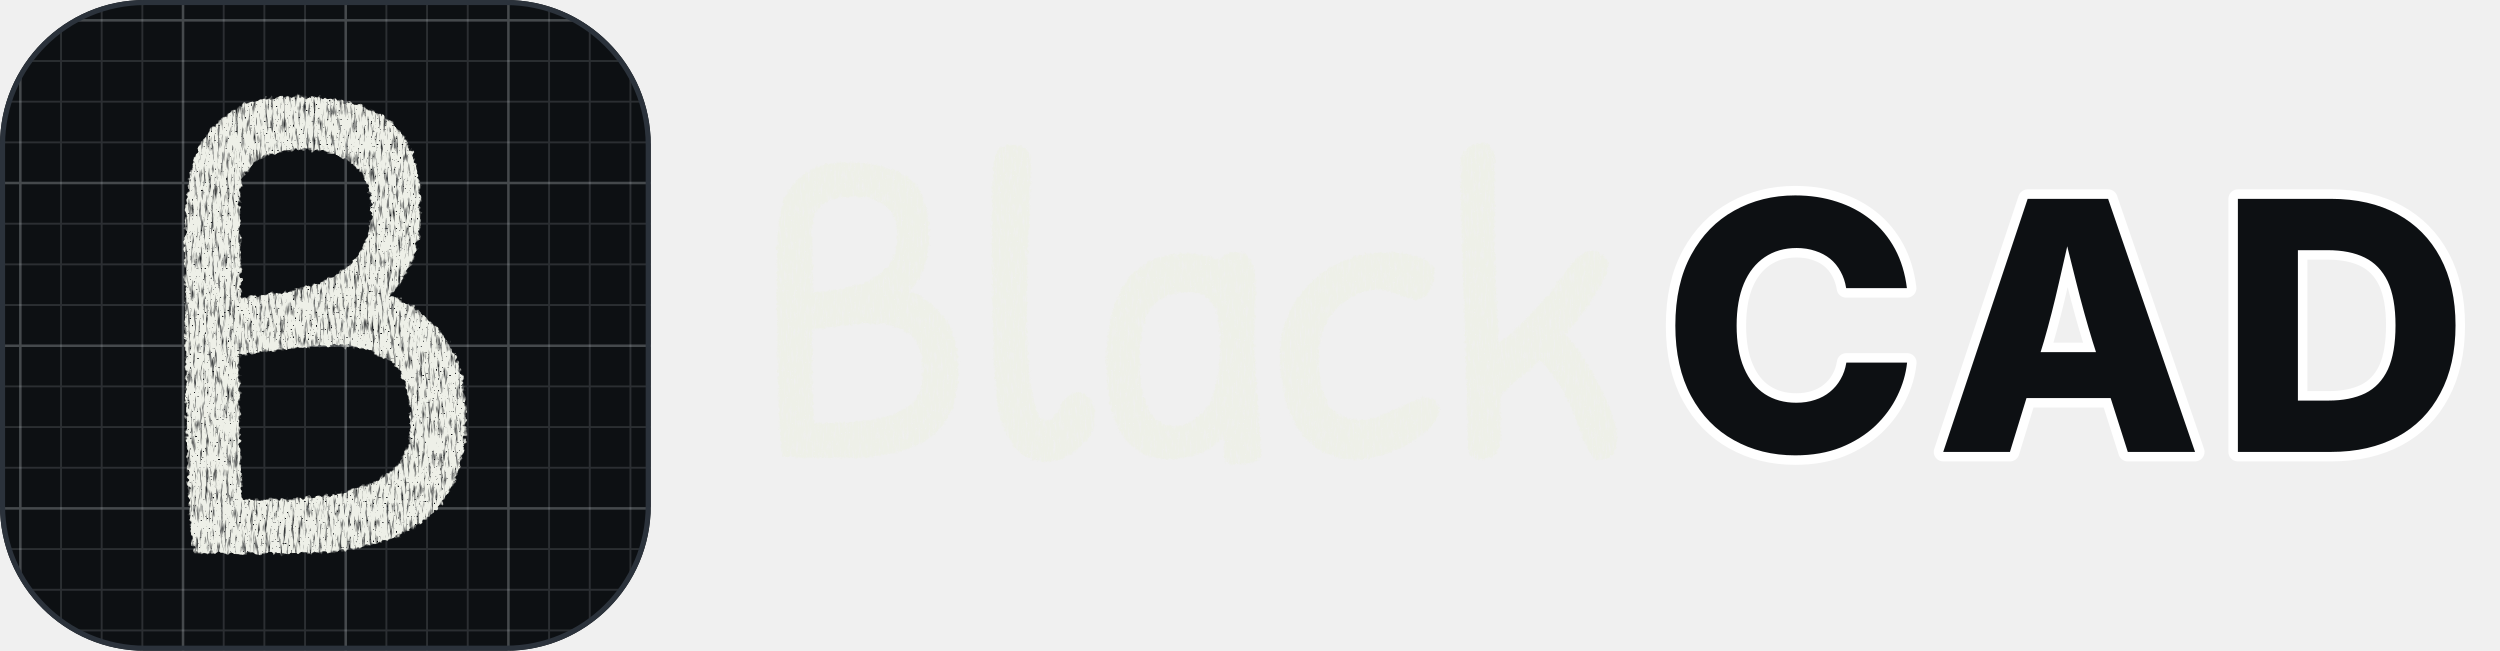
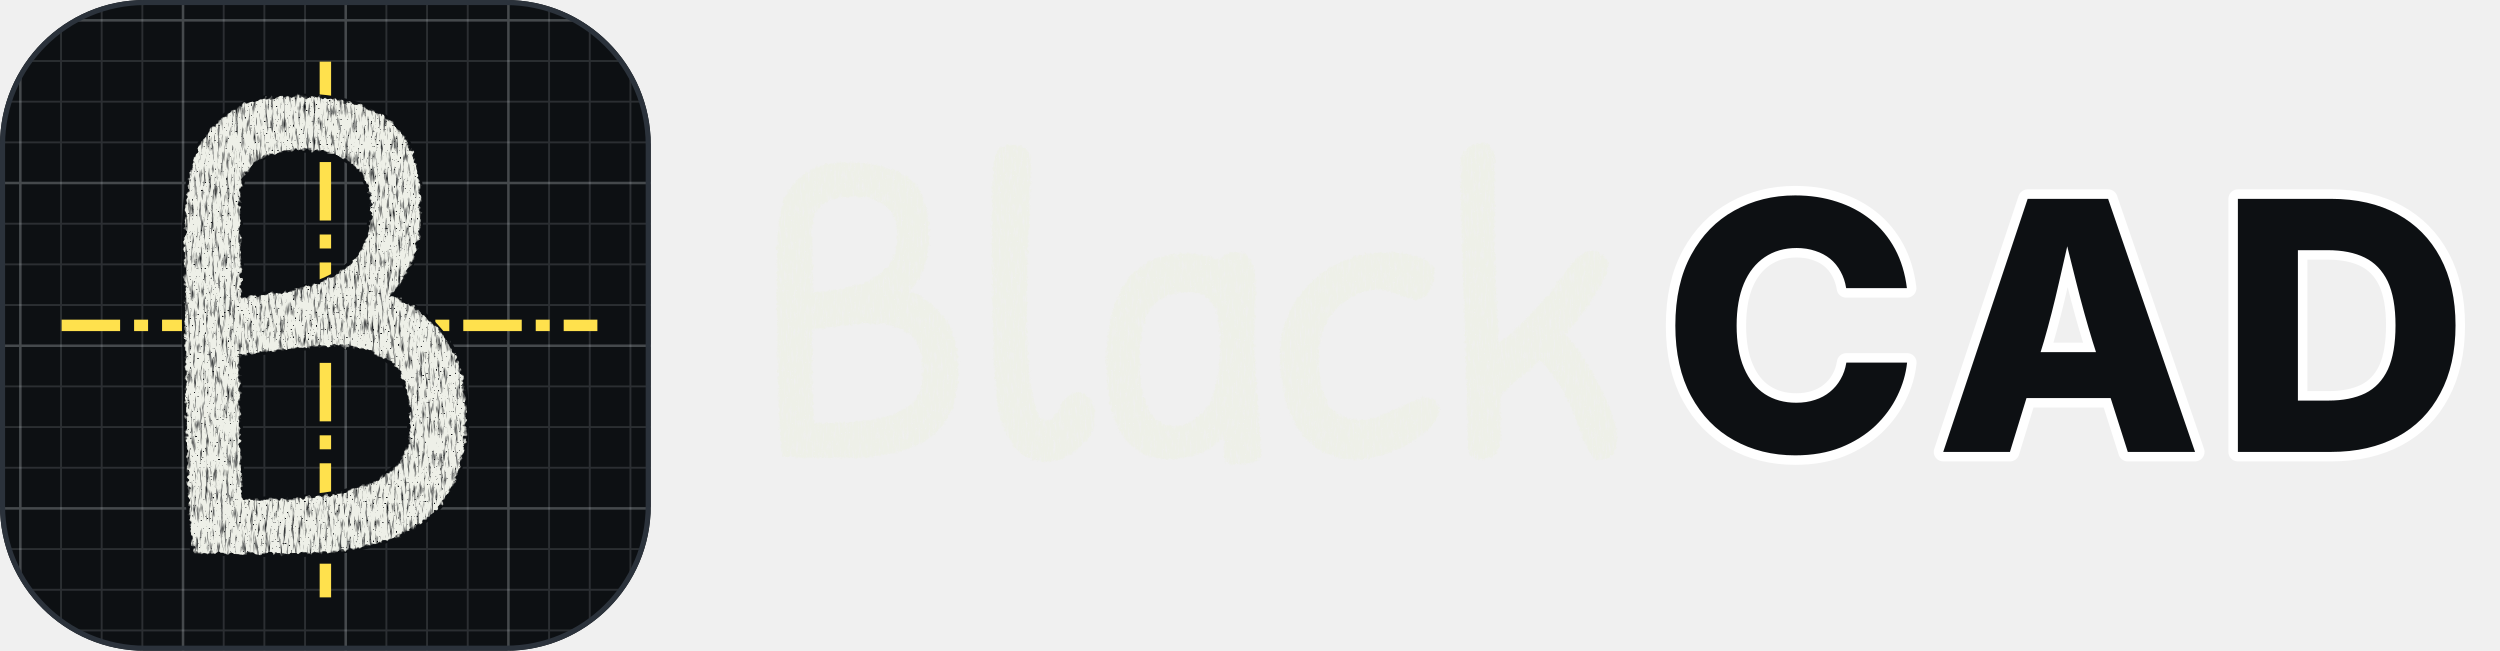
<svg xmlns="http://www.w3.org/2000/svg" viewBox="0 0 1383 360" width="1383" height="360" role="img" aria-label="BlackCAD">
  <defs>
    <filter id="bc-chalk" x="-5%" y="-5%" width="110%" height="110%">
      <feTurbulence type="fractalNoise" baseFrequency="0.5" numOctaves="2" seed="7" result="n" />
      <feDisplacementMap in="SourceGraphic" in2="n" scale="2.40" xChannelSelector="R" yChannelSelector="G" result="d" />
      <feTurbulence type="fractalNoise" baseFrequency="0.9 0.16" numOctaves="3" seed="3" result="streak" />
      <feColorMatrix in="streak" type="matrix" values="0 0 0 0 0  0 0 0 0 0  0 0 0 0 0  0 0 0 -2.6 2.35" result="skip" />
      <feTurbulence type="fractalNoise" baseFrequency="1.4" numOctaves="1" seed="11" result="g" />
      <feColorMatrix in="g" type="matrix" values="0 0 0 0 0  0 0 0 0 0  0 0 0 0 0  0 0 0 -9 7.1" result="specks" />
      <feComposite in="skip" in2="specks" operator="arithmetic" k1="1" result="mask" />
      <feComposite in="d" in2="mask" operator="in" />
    </filter>
  </defs>
  <g transform="scale(0.351562)">
    <defs>
      <clipPath id="bc-tile">
        <rect width="1024" height="1024" rx="228" />
      </clipPath>
      <filter id="bc-chalk-b" x="-5%" y="-5%" width="110%" height="110%">
        <feTurbulence type="fractalNoise" baseFrequency="0.119" numOctaves="2" seed="7" result="n" />
        <feDisplacementMap in="SourceGraphic" in2="n" scale="10.08" xChannelSelector="R" yChannelSelector="G" result="d" />
        <feTurbulence type="fractalNoise" baseFrequency="0.214 0.038" numOctaves="3" seed="3" result="streak" />
        <feColorMatrix in="streak" type="matrix" values="0 0 0 0 0  0 0 0 0 0  0 0 0 0 0  0 0 0 -2.6 2.35" result="skip" />
        <feTurbulence type="fractalNoise" baseFrequency="0.333" numOctaves="1" seed="11" result="g" />
        <feColorMatrix in="g" type="matrix" values="0 0 0 0 0  0 0 0 0 0  0 0 0 0 0  0 0 0 -9 7.1" result="specks" />
        <feComposite in="skip" in2="specks" operator="arithmetic" k1="1" result="mask" />
        <feComposite in="d" in2="mask" operator="in" />
      </filter>
    </defs>
    <g clip-path="url(#bc-tile)">
      <rect width="1024" height="1024" fill="#0d1013" />
      <path d="M96 0V1024M0 96H1024M160 0V1024M0 160H1024M224 0V1024M0 224H1024M352 0V1024M0 352H1024M416 0V1024M0 416H1024M480 0V1024M0 480H1024M608 0V1024M0 608H1024M672 0V1024M0 672H1024M736 0V1024M0 736H1024M864 0V1024M0 864H1024M928 0V1024M0 928H1024M992 0V1024M0 992H1024" stroke="#c9ced4" stroke-opacity="0.16" stroke-width="3" fill="none" />
      <path d="M32 0V1024M0 32H1024M288 0V1024M0 288H1024M544 0V1024M0 544H1024M800 0V1024M0 800H1024" stroke="#c9ced4" stroke-opacity="0.30" stroke-width="4" fill="none" />
    </g>
    <rect x="4" y="4" width="1016" height="1016" rx="224" fill="none" stroke="#2b323b" stroke-width="8" />
+     <path d="M512 84V940M84 512H940" fill="none" stroke="#ffe14d" stroke-width="18" stroke-dasharray="92 22 22 22" stroke-dashoffset="-13" />
+     <path d="M444.4 872 305 868.8Q293.1 823.4 290.9 460.1V383.4Q290.9 291.5 308.2 243.4Q325.5 195.2 380.6 166.1Q408.8 152 459 152Q509.3 152 536.3 158.5Q608.8 173.6 635.2 214.7Q661.7 255.8 661.7 325Q661.7 421.2 610.9 466.6Q636.9 469.8 662.8 492.5Q688.8 515.2 705 539Q733.1 582.3 733.1 656.9Q733.1 773.6 662.3 822.8Q591.5 872 444.4 872ZM377.4 345.5 379.6 468.8Q381.7 468.8 416.3 463.9Q450.9 459 474.7 453.6Q583.9 427.7 583.9 329.3Q583.9 280.6 555.2 257.9Q526.6 235.2 480.1 235.2Q421.7 235.2 401.2 255.8Q392.5 264.4 387.1 270.4Q381.7 276.3 379.6 289.3Q377.4 302.3 376.9 307.7Q376.3 313.1 376.9 328.2Q377.4 343.4 377.4 345.5ZM376.3 558.5Q376.3 727.1 381.7 786.6Q508.2 786.6 559 769.8Q609.8 753.1 627.7 728.8Q645.5 704.4 645.5 676.9Q645.5 649.3 645 637.9Q644.4 626.6 638.5 606.6Q632.5 586.6 621.2 575.2Q609.8 563.9 587.1 554.2Q564.4 544.4 521.7 544.4Q479 544.4 376.3 558.5Z" fill="#0d1013" stroke="#0d1013" stroke-width="10" stroke-linejoin="round" />
    <path d="M444.4 872 305 868.8Q293.1 823.4 290.9 460.1V383.4Q290.9 291.5 308.2 243.4Q325.5 195.2 380.6 166.1Q408.8 152 459 152Q509.3 152 536.3 158.5Q608.8 173.6 635.2 214.7Q661.7 255.8 661.7 325Q661.7 421.2 610.9 466.6Q636.9 469.8 662.8 492.5Q688.8 515.2 705 539Q733.1 582.3 733.1 656.9Q733.1 773.6 662.3 822.8Q591.5 872 444.4 872ZM377.4 345.5 379.6 468.8Q381.7 468.8 416.3 463.9Q450.9 459 474.7 453.6Q583.9 427.7 583.9 329.3Q583.9 280.6 555.2 257.9Q526.6 235.2 480.1 235.2Q421.7 235.2 401.2 255.8Q392.5 264.4 387.1 270.4Q381.7 276.3 379.6 289.3Q377.4 302.3 376.9 307.7Q376.3 313.1 376.9 328.2Q377.4 343.4 377.4 345.5ZM376.3 558.5Q376.3 727.1 381.7 786.6Q508.2 786.6 559 769.8Q609.8 753.1 627.7 728.8Q645.5 704.4 645.5 676.9Q645.5 649.3 645 637.9Q644.4 626.6 638.5 606.6Q632.5 586.6 621.2 575.2Q609.8 563.9 587.1 554.2Q564.4 544.4 521.7 544.4Q479 544.4 376.3 558.5Z" fill="#eef0e8" filter="url(#bc-chalk-b)" />
  </g>
  <path d="M464.6 253.5 433 252.8Q430.2 242.5 429.8 159.9V142.5Q429.8 121.6 433.7 110.6Q437.6 99.7 450.2 93.1Q456.5 89.9 468 89.9Q479.4 89.9 485.5 91.4Q502 94.8 508 104.1Q514 113.5 514 129.2Q514 151.1 502.5 161.4Q508.4 162.1 514.3 167.3Q520.2 172.4 523.9 177.8Q530.2 187.7 530.2 204.6Q530.2 231.2 514.2 242.3Q498.1 253.5 464.6 253.5ZM449.4 133.9 449.9 161.9Q450.4 161.9 458.3 160.8Q466.1 159.7 471.5 158.4Q496.3 152.5 496.3 130.2Q496.3 119.1 489.8 114Q483.3 108.8 472.8 108.8Q459.5 108.8 454.8 113.5Q452.9 115.4 451.6 116.8Q450.4 118.1 449.9 121.1Q449.4 124 449.3 125.3Q449.2 126.5 449.3 129.9Q449.4 133.4 449.4 133.9ZM449.2 182.3Q449.2 220.6 450.4 234.1Q479.1 234.1 490.7 230.3Q502.2 226.5 506.3 221Q510.3 215.4 510.3 209.2Q510.3 202.9 510.2 200.3Q510.1 197.7 508.7 193.2Q507.4 188.6 504.8 186.1Q502.2 183.5 497.1 181.3Q491.9 179.1 482.2 179.1Q472.5 179.1 449.2 182.3ZM559.7 80.1Q570.3 80.1 570.3 88.7Q570.3 95.3 569.2 123.3Q568.1 151.3 568.1 173.4Q568.1 195.5 569.8 209Q572.7 232.6 578.2 232.6Q583.6 232.6 586.3 225Q587.5 222.1 590.2 219.7Q592.9 217.4 597.1 217.4Q605.7 217.4 605.7 231.9Q605.7 239.8 597.2 247.5Q588.7 255.2 580.4 255.2Q572 255.2 567 252.4Q561.9 249.6 558.9 243.9Q555.8 238.3 554 233Q552.1 227.7 551.4 220.1Q549.9 207.8 549.3 180.7Q548.7 153.5 548.7 128.8Q548.7 104.1 549.3 94.9Q549.9 85.7 552.2 82.9Q554.6 80.1 559.7 80.1ZM683.8 139.3Q694.6 139.3 694.6 157.7Q694.6 159.7 694.6 161.9L694.1 179.1Q693.9 187.2 693.9 195L697.6 250.6Q697.6 256.7 685 256.7Q684.3 256.7 681.5 256.7Q678.6 256.7 677.5 254.5Q676.4 252.3 677.3 249.1Q678.1 245.9 676.7 242Q665.4 254 646.7 254Q612.1 254 612.1 200.4Q612.1 170.7 623.2 155.5Q634.4 140.2 655.3 140.2Q665.1 140.2 675 143.7Q678.1 139.3 683.8 139.3ZM658.2 161.6Q644.2 161.6 637.4 169.7Q630.5 177.8 630.5 199.5Q630.5 235.8 650.1 235.8Q655.3 235.8 661.6 231.2Q667.8 226.5 670.3 220.6Q675 207.3 675 191.6Q675 175.9 671.1 168.7Q667.3 161.6 658.2 161.6ZM783.3 165.8Q781.6 165.8 773.8 163Q766.1 160.1 763.9 160.1Q749.6 160.1 739.6 170.6Q729.5 181 729.5 198.2Q729.5 215.4 735 223.9Q740.6 232.4 754.1 232.4Q759.5 232.4 772.6 226.1Q785.8 219.8 789 219.8Q792.1 219.8 794.1 221.8Q796.1 223.8 796.1 226.7Q796.1 232.6 788.6 239.1Q781.1 245.6 770 249.9Q759 254.2 750.1 254.2Q730.5 254.2 719.3 238.8Q708.1 223.3 708.1 196.5Q708.1 180 716.8 166.5Q725.6 153 739.1 146.3Q752.6 139.5 765.4 139.5Q778.1 139.5 785.9 142.6Q793.6 145.7 793.6 150.7Q793.6 155.7 790.8 160.8Q788 165.8 783.3 165.8ZM894.6 242.9Q894.6 254.5 884 254.5Q879.6 254.5 872 232.7Q864.4 211 851.6 199.2Q850.4 200.9 841.2 208.9Q832 216.9 830.2 218.6V243.2Q829.7 246.9 829 248.8Q828.3 250.8 825.7 252.5Q823.1 254.2 818.7 254.2Q812 254.2 812 246.1Q812 223.3 810.1 175.3Q808.1 127.2 808.1 89.1Q808.1 84.5 811.9 81.8Q815.7 79.1 819.9 79.1Q825.6 79.1 826.8 86.2V129.7Q826.8 137.5 827 141.5Q827.3 145.4 827.5 153.3Q828 169.5 829.2 189.9Q836.4 184.5 847.6 172.8Q858.7 161.1 864.4 152.8Q873.2 138.8 880.6 138.8Q882.6 138.8 884.5 139.8Q889.7 142.7 889.7 146.6Q889.7 150.6 886.2 157Q877.4 172.2 865.9 184.7Q876.9 197 888 219.8Q894.6 234.6 894.6 242.9Z" fill="#eef0e8" filter="url(#bc-chalk)" />
  <path d="M993.1 251.9Q974.2 251.9 959.2 243.5Q944.2 235.2 935.5 219.1Q926.8 203 926.8 180.1Q926.8 157 935.6 140.9Q944.4 124.8 959.4 116.5Q974.5 108.1 993.1 108.1Q1005.6 108.1 1016.2 111.6Q1026.8 115 1035 121.6Q1043.1 128.1 1048.3 137.7Q1053.4 147.2 1054.9 159.4H1021.3Q1020.5 154.3 1018.2 150.2Q1016 146.1 1012.5 143.2Q1008.9 140.3 1004.2 138.8Q999.5 137.2 993.9 137.2Q983.7 137.2 976.2 142.3Q968.7 147.4 964.7 156.9Q960.7 166.5 960.7 180.1Q960.7 194.1 964.8 203.6Q968.9 213.2 976.3 218Q983.7 222.8 993.7 222.8Q999.4 222.8 1004.1 221.2Q1008.8 219.7 1012.3 216.8Q1015.9 213.9 1018.2 209.8Q1020.6 205.7 1021.4 200.6H1055Q1054 210 1049.6 219Q1045.2 228.1 1037.4 235.6Q1029.5 243 1018.4 247.5Q1007.3 251.9 993.1 251.9ZM1075 250 1121.7 110H1166.2L1214.3 250H1177.1L1157.6 188.8Q1152.9 173.5 1148.6 156.3Q1144.2 139 1139.8 120.5H1147.2Q1143 139.1 1139 156.4Q1135.1 173.6 1130.7 188.8L1111.9 250ZM1106.8 220.2V194.8H1182.6V220.2ZM1289.5 250H1252.3V221.6H1288.1Q1300.1 221.6 1308.4 217.6Q1316.7 213.5 1321 204.3Q1325.2 195.1 1325.2 180Q1325.2 164.9 1320.9 155.7Q1316.5 146.6 1308.2 142.5Q1299.9 138.4 1287.6 138.4H1251.6V110H1289.5Q1310.8 110 1326.2 118.4Q1341.6 126.8 1350 142.5Q1358.4 158.2 1358.4 180Q1358.4 201.8 1350 217.5Q1341.7 233.3 1326.3 241.6Q1310.8 250 1289.5 250ZM1271.2 110V250H1238V110Z" fill="#0d1013" stroke="#ffffff" stroke-width="10.5" stroke-linejoin="round" paint-order="stroke fill" />
</svg>
